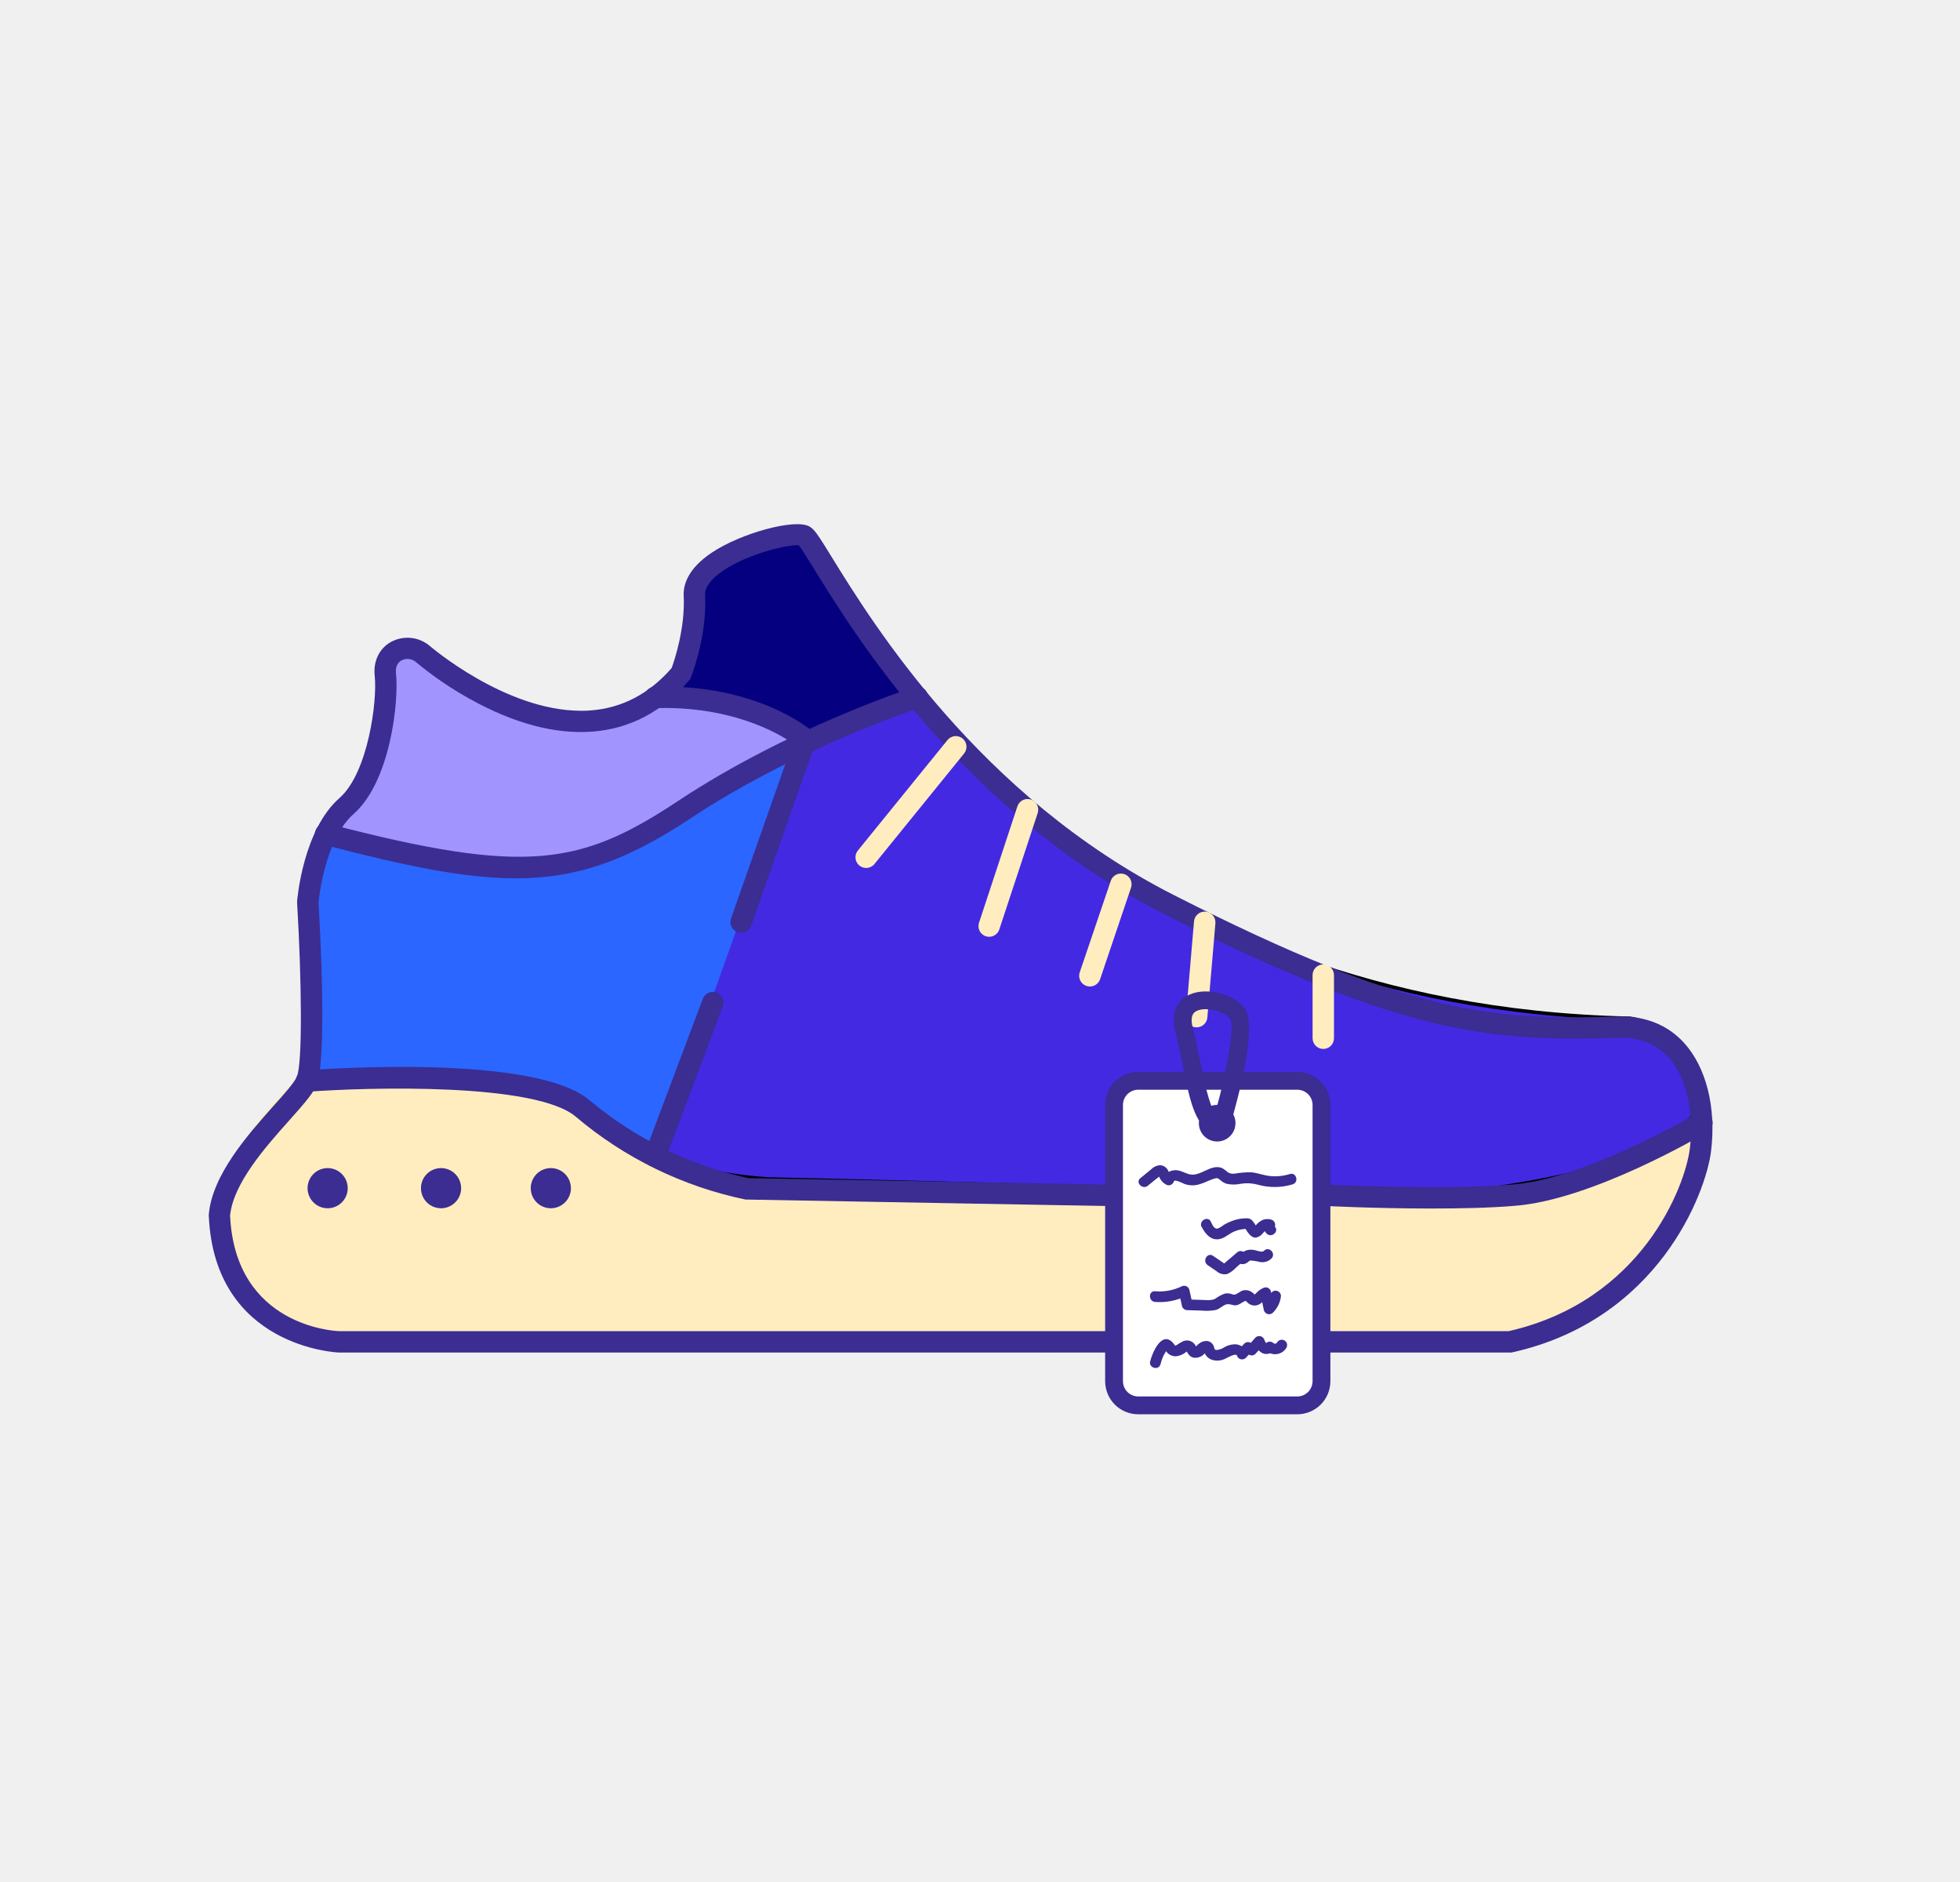
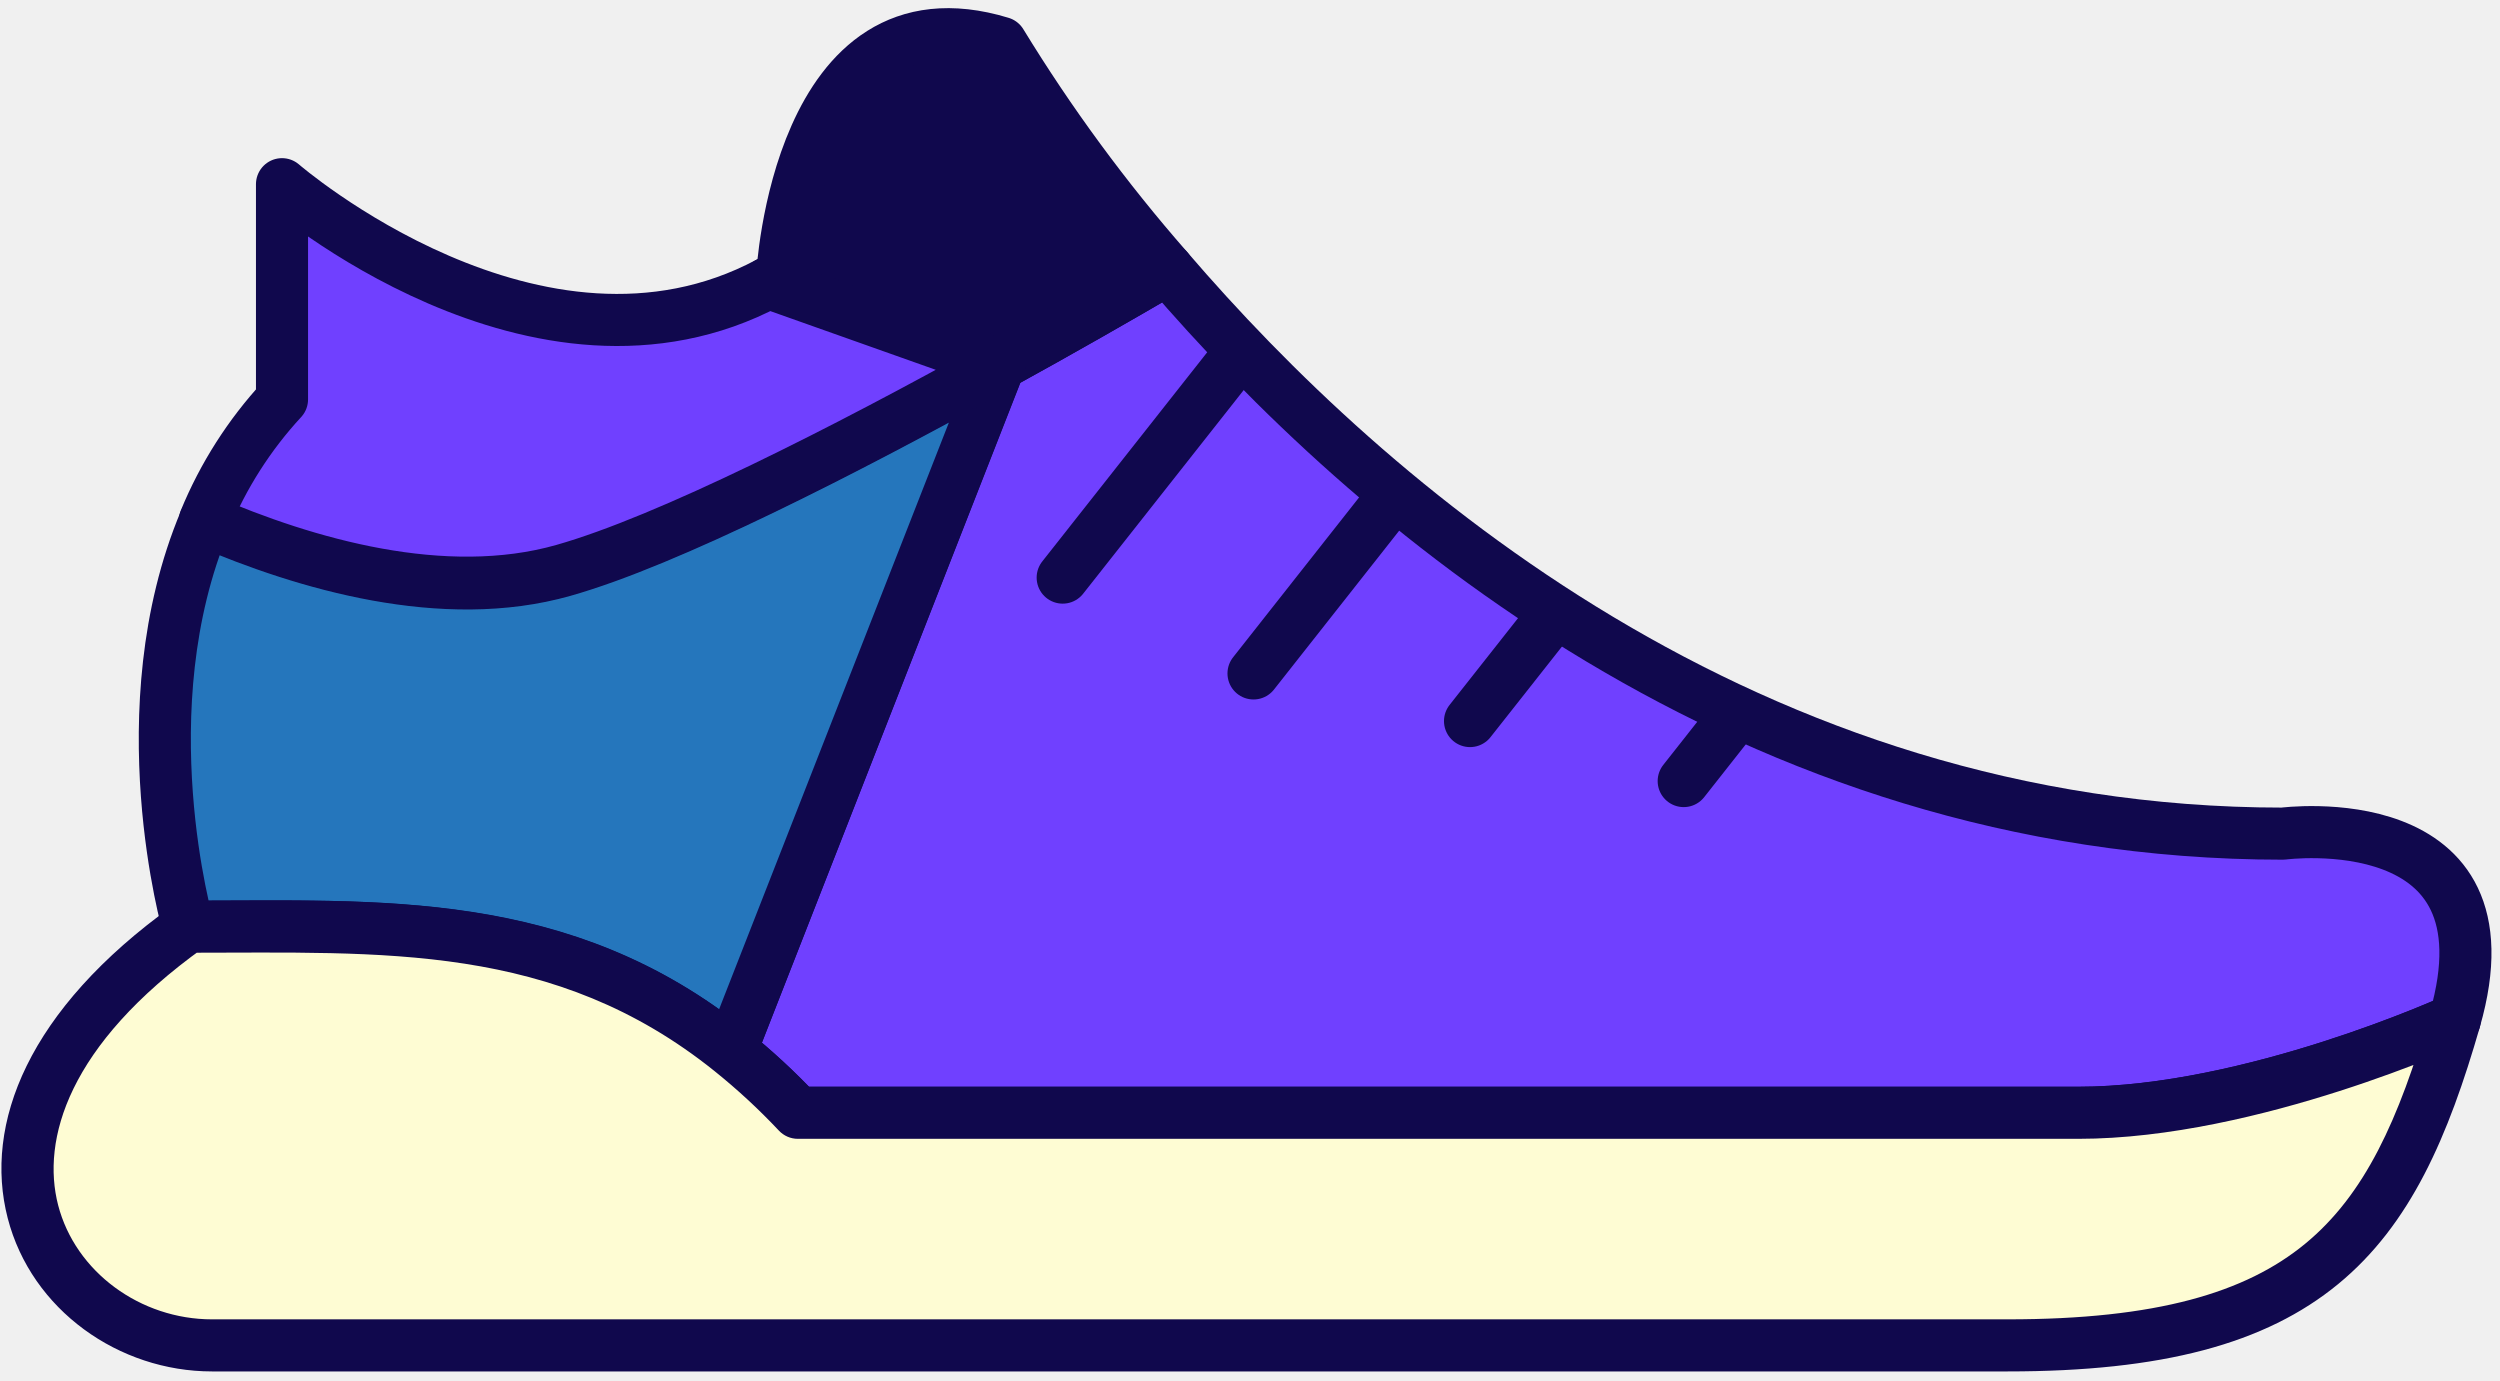
- <svg xmlns="http://www.w3.org/2000/svg" width="125" height="120" viewBox="0 0 125 120" fill="none">
-   <path d="M58.506 43.713C58.506 43.713 72.077 64.22 103.961 64.901C103.961 64.901 107.811 65.614 108.363 70.5C107.429 74.232 95.945 76.699 84.402 76.188C72.859 75.677 49.102 75.154 49.102 75.154C49.102 75.154 43.834 74.94 41.795 73.156L50.863 46.997L57.24 44.247L58.506 43.713Z" fill="#4329E2" />
-   <path d="M87.121 76.389C86.212 76.389 85.303 76.368 84.394 76.327C72.985 75.823 49.333 75.3 49.096 75.293C48.86 75.286 43.762 75.066 41.717 73.268L41.66 73.218L41.685 73.145L50.776 46.939L57.181 44.168L58.544 43.598L58.594 43.677C58.628 43.727 62.067 48.85 69.344 53.991C76.062 58.734 87.526 64.464 103.949 64.814C103.999 64.814 108.015 65.245 108.571 70.166V70.186V70.207C107.715 73.643 97.847 76.389 87.121 76.389ZM41.922 73.148C43.947 74.839 49.047 75.064 49.099 75.066C49.326 75.066 72.99 75.595 84.401 76.1C96.008 76.616 107.403 73.791 108.349 70.17C107.808 65.459 104.101 65.057 103.944 65.041C87.458 64.689 75.956 58.934 69.212 54.17C62.394 49.352 58.928 44.545 58.465 43.88L57.276 44.377L50.947 47.105L41.922 73.148Z" fill="black" />
-   <path d="M51.564 47.237C51.564 47.237 47.637 44.155 41.537 44.412C41.537 44.412 44.555 43.416 44.414 37.264C46.608 33.855 51.314 34.082 51.314 34.082L58.533 44.248L51.564 47.237Z" fill="#04007F" />
-   <path d="M51.537 47.319C51.511 47.32 51.486 47.311 51.467 47.294C51.428 47.265 47.494 44.244 41.514 44.494C41.487 44.496 41.46 44.488 41.438 44.471C41.417 44.453 41.403 44.428 41.399 44.401C41.393 44.374 41.398 44.346 41.412 44.322C41.426 44.298 41.447 44.28 41.474 44.272C41.503 44.272 44.41 43.219 44.274 37.226C44.274 37.204 44.28 37.182 44.292 37.163C46.494 33.733 51.246 33.926 51.294 33.928C51.311 33.93 51.328 33.935 51.343 33.943C51.357 33.951 51.37 33.962 51.38 33.976L58.599 44.144C58.608 44.158 58.614 44.174 58.617 44.19C58.62 44.207 58.619 44.224 58.614 44.24C58.61 44.256 58.601 44.271 58.59 44.284C58.579 44.296 58.564 44.306 58.549 44.312L51.583 47.301C51.569 47.311 51.554 47.317 51.537 47.319ZM42.219 44.251C47.514 44.251 51.083 46.724 51.551 47.076L58.328 44.169L51.226 34.169C50.705 34.169 46.512 34.169 44.501 37.269C44.599 42.001 42.862 43.706 42.001 44.258L42.219 44.251Z" fill="black" />
-   <path d="M30.596 55.132C25.823 55.132 22.071 54.432 21.027 53.345C20.716 53.023 21.046 52.563 21.762 51.634C22.884 50.175 24.764 47.734 24.532 43.679C24.532 43.663 24.419 42.348 24.953 41.766C25.031 41.678 25.128 41.608 25.236 41.562C25.345 41.515 25.462 41.493 25.58 41.498C25.957 41.498 26.432 41.688 26.996 42.063L27.189 42.193C29.291 43.602 32.807 45.957 36.598 45.957C38.29 45.96 39.947 45.475 41.371 44.561C41.876 44.436 42.395 44.374 42.916 44.377C46.368 44.377 50.325 46.764 51.139 47.279C49.973 47.991 42.537 52.507 39.13 53.998C37.507 54.693 34.232 55.132 30.596 55.132Z" fill="#A194FF" />
-   <path d="M25.581 41.635C25.936 41.635 26.39 41.819 26.945 42.183L27.138 42.312C29.249 43.726 32.783 46.094 36.608 46.094C38.313 46.094 39.981 45.607 41.418 44.689C41.908 44.569 42.412 44.511 42.918 44.514C46.156 44.514 49.854 46.642 50.924 47.301C49.365 48.251 42.358 52.489 39.088 53.917C37.486 54.617 34.238 55.053 30.606 55.053C25.938 55.053 22.127 54.349 21.12 53.303C20.874 53.048 21.206 52.592 21.863 51.739C22.999 50.267 24.89 47.805 24.654 43.692C24.624 43.337 24.634 42.328 25.047 41.873C25.116 41.798 25.2 41.739 25.294 41.7C25.387 41.66 25.489 41.642 25.59 41.646L25.581 41.635ZM25.59 41.419C24.227 41.419 24.429 43.721 24.429 43.721C24.795 50.142 19.909 52.378 20.956 53.469C22.134 54.694 26.384 55.287 30.606 55.287C34.029 55.287 37.424 54.896 39.179 54.135C42.911 52.505 51.354 47.317 51.354 47.317C51.354 47.317 46.847 44.298 42.918 44.298C42.381 44.294 41.846 44.359 41.327 44.492C39.921 45.4 38.282 45.881 36.608 45.878C32.745 45.878 29.197 43.428 27.063 42.014C26.433 41.594 25.952 41.428 25.584 41.428L25.59 41.419Z" fill="black" />
-   <path d="M51.363 47L41.797 73.755C39.73 72.323 37.59 70.999 35.386 69.789C31.374 67.551 19.561 68.955 19.561 68.955C19.561 68.955 19.881 61.773 19.727 58.226C19.561 54.389 20.754 53.414 20.754 53.414C20.754 53.414 29.363 56.5 36.863 54.5C44.363 52.5 51.363 47 51.363 47Z" fill="#2A66FF" />
-   <path d="M108.362 71C108.362 71 109.047 82.775 95.925 85.121C83.45 87.35 33.277 85.6 22.618 85.198C20.504 85.137 18.456 84.442 16.741 83.205C13.657 80.932 11.059 76.43 19.177 68.525C19.177 68.525 32.502 67.766 35.002 69.359C37.502 70.953 41.477 75.055 48.72 75.323C55.286 75.564 87.486 75.882 93.457 75.939C94.142 75.947 94.827 75.889 95.502 75.766C98.427 75.228 106.649 74.204 108.362 71Z" fill="#FFEDBF" />
-   <path d="M96.364 86.239H21.612C21.514 86.239 13.682 85.909 13.316 77.525V77.482V77.439C13.537 74.911 15.791 72.368 17.446 70.511C18.128 69.759 18.75 69.048 18.925 68.673C19.307 67.864 19.237 62.391 18.948 57.57V57.523V57.475C18.962 57.288 19.337 52.911 21.651 50.884C23.491 49.264 24.069 44.641 23.898 43.109C23.794 42.166 24.182 41.35 24.939 40.929C25.316 40.726 25.744 40.636 26.172 40.672C26.599 40.708 27.006 40.868 27.344 41.132L27.371 41.154C27.419 41.198 32.21 45.32 37.057 45.32C37.264 45.32 37.469 45.32 37.675 45.298C39.675 45.145 41.412 44.236 42.835 42.595C43.007 42.123 43.707 40.05 43.603 37.991C43.569 37.309 43.85 36.268 45.396 35.236C47.253 33.998 50.601 33.082 51.573 33.545C51.919 33.709 52.151 34.07 53.078 35.575C55.642 39.729 62.448 50.761 74.839 57.059C90.085 64.807 95.305 65.05 103.221 64.818C104.912 64.768 106.357 65.348 107.398 66.491C108.821 68.052 109.464 70.638 109.123 73.407C108.792 76.075 105.753 84.161 96.435 86.232L96.364 86.239ZM14.673 77.511C15.007 84.573 21.357 84.868 21.628 84.877H96.214C104.707 82.952 107.473 75.648 107.771 73.232C107.998 71.395 107.755 68.9 106.394 67.402C105.617 66.55 104.562 66.136 103.262 66.175C95.364 66.402 89.732 66.15 74.223 58.268C61.496 51.798 54.539 40.527 51.921 36.284C51.53 35.652 51.13 35.002 50.946 34.77C50.235 34.702 47.321 35.384 45.762 36.654C45.385 36.959 44.944 37.427 44.969 37.916C45.103 40.55 44.11 43.086 44.06 43.193L44.019 43.298L43.946 43.382C42.262 45.37 40.185 46.468 37.769 46.65C35.391 46.827 32.769 46.127 29.96 44.563C28.731 43.882 27.57 43.087 26.491 42.186C26.366 42.09 26.216 42.032 26.058 42.019C25.901 42.005 25.743 42.038 25.603 42.111C25.332 42.264 25.212 42.552 25.255 42.95C25.444 44.652 24.919 49.816 22.553 51.898C20.764 53.473 20.355 57.1 20.312 57.541C20.421 59.359 20.873 67.736 20.16 69.252C19.901 69.807 19.266 70.518 18.464 71.418C16.946 73.12 14.873 75.445 14.673 77.511Z" fill="#3B2D91" />
-   <path d="M91.252 77.057C87.654 77.057 84.406 76.889 84.358 76.887C84.178 76.878 84.008 76.797 83.887 76.662C83.765 76.528 83.703 76.351 83.712 76.17C83.721 75.989 83.802 75.819 83.936 75.698C84.071 75.577 84.248 75.514 84.429 75.523C84.502 75.523 91.736 75.901 96.497 75.523C101.149 75.157 108.118 71.051 108.188 71.01C108.265 70.962 108.351 70.93 108.44 70.916C108.53 70.902 108.621 70.906 108.709 70.928C108.797 70.95 108.88 70.989 108.952 71.043C109.025 71.097 109.086 71.164 109.132 71.242C109.179 71.32 109.209 71.406 109.221 71.496C109.234 71.586 109.228 71.677 109.205 71.764C109.182 71.852 109.141 71.934 109.086 72.006C109.031 72.078 108.962 72.138 108.883 72.182C108.588 72.36 101.57 76.501 96.611 76.885C94.977 77.023 93.07 77.057 91.252 77.057Z" fill="#3B2D91" />
-   <path d="M78.63 77.043L47.598 76.486H47.548C43.555 75.656 39.833 73.84 36.721 71.204C34.166 69.027 23.493 69.32 19.596 69.613C19.415 69.627 19.236 69.568 19.098 69.45C18.96 69.332 18.875 69.164 18.861 68.984C18.848 68.803 18.906 68.624 19.024 68.486C19.142 68.348 19.31 68.263 19.491 68.249C20.982 68.136 34.161 67.224 37.605 70.161C40.527 72.606 43.999 74.307 47.723 75.118L78.632 75.672C78.813 75.674 78.985 75.748 79.112 75.877C79.239 76.006 79.309 76.18 79.307 76.361C79.305 76.541 79.231 76.714 79.102 76.841C78.973 76.967 78.799 77.037 78.618 77.036L78.63 77.043Z" fill="#3B2D91" />
-   <path d="M41.77 74.412C41.689 74.412 41.608 74.398 41.532 74.369C41.448 74.338 41.37 74.29 41.305 74.229C41.239 74.168 41.186 74.094 41.149 74.013C41.112 73.931 41.091 73.843 41.088 73.753C41.085 73.663 41.1 73.574 41.132 73.49L44.834 63.658C44.903 63.497 45.032 63.368 45.193 63.3C45.355 63.231 45.536 63.227 45.701 63.289C45.865 63.35 45.999 63.473 46.075 63.631C46.151 63.789 46.163 63.971 46.109 64.137L42.409 73.972C42.36 74.101 42.273 74.213 42.159 74.292C42.044 74.371 41.909 74.413 41.77 74.412V74.412Z" fill="#3B2D91" />
-   <path d="M47.265 59.472C47.188 59.472 47.111 59.459 47.038 59.433C46.868 59.373 46.728 59.248 46.651 59.085C46.573 58.922 46.562 58.735 46.622 58.565L50.551 47.39C49.57 46.708 46.592 45.006 41.792 45.151C41.703 45.154 41.614 45.139 41.53 45.107C41.446 45.075 41.37 45.028 41.304 44.966C41.239 44.905 41.187 44.831 41.15 44.749C41.113 44.668 41.093 44.58 41.09 44.49C41.087 44.4 41.102 44.311 41.134 44.227C41.166 44.144 41.214 44.067 41.275 44.002C41.337 43.937 41.41 43.884 41.492 43.847C41.574 43.811 41.662 43.79 41.752 43.788C48.272 43.592 51.67 46.515 51.811 46.631L52.156 46.935L47.908 59.017C47.861 59.15 47.774 59.265 47.659 59.347C47.544 59.428 47.406 59.472 47.265 59.472Z" fill="#3B2D91" />
-   <path d="M32.894 56.003C29.642 56.003 25.849 55.221 20.621 53.851C20.531 53.832 20.446 53.795 20.37 53.742C20.295 53.689 20.231 53.621 20.182 53.542C20.134 53.464 20.102 53.377 20.088 53.285C20.074 53.194 20.079 53.101 20.102 53.012C20.125 52.922 20.166 52.839 20.223 52.766C20.279 52.693 20.35 52.632 20.431 52.587C20.511 52.543 20.6 52.515 20.692 52.505C20.784 52.496 20.877 52.505 20.965 52.532C33.574 55.823 37.049 55.176 43.267 51.055C50.312 46.389 58.226 43.835 58.303 43.81C58.476 43.755 58.663 43.77 58.824 43.853C58.985 43.936 59.106 44.08 59.161 44.252C59.216 44.424 59.201 44.611 59.118 44.772C59.035 44.933 58.892 45.055 58.719 45.11C58.642 45.135 50.899 47.633 44.019 52.194C40.001 54.848 36.844 56.003 32.894 56.003Z" fill="#3B2D91" />
-   <path d="M55.24 55.343C55.112 55.343 54.985 55.306 54.877 55.237C54.767 55.169 54.68 55.071 54.625 54.954C54.569 54.838 54.548 54.708 54.563 54.58C54.579 54.452 54.63 54.331 54.711 54.231L60.427 47.186C60.483 47.116 60.553 47.059 60.632 47.016C60.71 46.973 60.797 46.947 60.886 46.937C60.975 46.928 61.065 46.936 61.151 46.962C61.236 46.987 61.316 47.029 61.386 47.086C61.456 47.142 61.513 47.212 61.556 47.291C61.599 47.369 61.625 47.456 61.635 47.545C61.644 47.634 61.636 47.724 61.61 47.81C61.584 47.895 61.542 47.975 61.486 48.045L55.77 55.09C55.706 55.169 55.625 55.233 55.534 55.276C55.442 55.32 55.342 55.343 55.24 55.343V55.343Z" fill="#FFEDBF" />
-   <path d="M63.082 59.732C63.01 59.732 62.938 59.72 62.869 59.698C62.697 59.641 62.556 59.518 62.475 59.357C62.394 59.195 62.38 59.008 62.437 58.837L64.885 51.414C64.942 51.242 65.064 51.1 65.226 51.019C65.388 50.938 65.575 50.924 65.747 50.981C65.919 51.038 66.061 51.161 66.142 51.323C66.224 51.484 66.237 51.672 66.18 51.843L63.73 59.264C63.685 59.4 63.598 59.519 63.482 59.603C63.366 59.687 63.226 59.732 63.082 59.732Z" fill="#FFEDBF" />
-   <path d="M69.509 62.9C69.399 62.9 69.292 62.874 69.194 62.824C69.097 62.774 69.013 62.702 68.95 62.612C68.887 62.523 68.846 62.42 68.831 62.312C68.816 62.204 68.827 62.093 68.863 61.99L70.841 56.161C70.899 55.99 71.023 55.849 71.185 55.769C71.348 55.689 71.535 55.677 71.706 55.736C71.878 55.794 72.019 55.918 72.098 56.081C72.178 56.243 72.19 56.431 72.131 56.602L70.159 62.438C70.112 62.574 70.025 62.691 69.908 62.774C69.791 62.856 69.652 62.901 69.509 62.9Z" fill="#FFEDBF" />
-   <path d="M76.317 65.504H76.256C76.167 65.496 76.08 65.471 76 65.429C75.921 65.388 75.85 65.331 75.793 65.263C75.735 65.194 75.691 65.115 75.664 65.029C75.638 64.944 75.628 64.854 75.635 64.765L76.149 58.751C76.157 58.662 76.182 58.575 76.223 58.495C76.264 58.415 76.321 58.344 76.39 58.286C76.458 58.228 76.538 58.184 76.624 58.157C76.709 58.13 76.799 58.12 76.889 58.127C76.978 58.135 77.066 58.16 77.145 58.202C77.225 58.243 77.296 58.299 77.354 58.368C77.412 58.437 77.456 58.516 77.483 58.602C77.51 58.688 77.52 58.778 77.513 58.867L76.999 64.881C76.984 65.051 76.906 65.21 76.78 65.325C76.653 65.441 76.488 65.504 76.317 65.504V65.504Z" fill="#FFEDBF" />
-   <path d="M84.393 66.883C84.212 66.883 84.038 66.811 83.911 66.683C83.783 66.555 83.711 66.382 83.711 66.201V62.174C83.711 61.993 83.783 61.82 83.911 61.692C84.038 61.564 84.212 61.492 84.393 61.492C84.574 61.492 84.747 61.564 84.875 61.692C85.003 61.82 85.075 61.993 85.075 62.174V66.201C85.075 66.382 85.003 66.555 84.875 66.683C84.747 66.811 84.574 66.883 84.393 66.883Z" fill="#FFEDBF" />
-   <path d="M35.137 76.911C35.782 76.911 36.305 76.388 36.305 75.742C36.305 75.097 35.782 74.574 35.137 74.574C34.492 74.574 33.969 75.097 33.969 75.742C33.969 76.388 34.492 76.911 35.137 76.911Z" fill="#3B2D91" />
-   <path d="M35.13 77.042C34.876 77.042 34.628 76.967 34.417 76.826C34.206 76.685 34.042 76.485 33.945 76.251C33.848 76.017 33.823 75.759 33.872 75.51C33.922 75.262 34.044 75.033 34.223 74.854C34.402 74.675 34.631 74.553 34.879 74.503C35.128 74.454 35.386 74.479 35.62 74.576C35.854 74.673 36.054 74.837 36.195 75.048C36.336 75.259 36.411 75.507 36.411 75.76C36.411 76.1 36.276 76.426 36.035 76.666C35.795 76.906 35.469 77.042 35.13 77.042V77.042ZM35.13 74.706C34.921 74.706 34.717 74.768 34.544 74.883C34.37 74.999 34.235 75.164 34.155 75.357C34.075 75.549 34.054 75.761 34.095 75.966C34.136 76.171 34.236 76.359 34.384 76.506C34.531 76.653 34.719 76.754 34.924 76.795C35.128 76.835 35.34 76.814 35.533 76.735C35.726 76.655 35.89 76.52 36.006 76.346C36.122 76.173 36.184 75.969 36.184 75.76C36.184 75.481 36.073 75.212 35.875 75.015C35.677 74.817 35.409 74.706 35.13 74.706V74.706Z" fill="#3B2D91" />
-   <path d="M28.133 76.911C28.778 76.911 29.301 76.388 29.301 75.742C29.301 75.097 28.778 74.574 28.133 74.574C27.488 74.574 26.965 75.097 26.965 75.742C26.965 76.388 27.488 76.911 28.133 76.911Z" fill="#3B2D91" />
-   <path d="M28.128 77.042C27.874 77.042 27.626 76.967 27.415 76.826C27.205 76.685 27.04 76.485 26.943 76.251C26.846 76.017 26.821 75.759 26.87 75.51C26.92 75.262 27.042 75.033 27.221 74.854C27.4 74.675 27.629 74.553 27.878 74.503C28.126 74.454 28.384 74.479 28.618 74.576C28.852 74.673 29.052 74.837 29.193 75.048C29.334 75.259 29.409 75.507 29.409 75.76C29.409 76.1 29.273 76.426 29.033 76.666C28.793 76.906 28.467 77.042 28.128 77.042V77.042ZM28.128 74.706C27.919 74.706 27.715 74.768 27.542 74.883C27.368 74.999 27.233 75.164 27.153 75.357C27.073 75.549 27.052 75.761 27.093 75.966C27.134 76.171 27.234 76.359 27.382 76.506C27.529 76.653 27.717 76.754 27.922 76.795C28.126 76.835 28.338 76.814 28.531 76.735C28.724 76.655 28.889 76.52 29.004 76.346C29.12 76.173 29.182 75.969 29.182 75.76C29.182 75.481 29.071 75.212 28.873 75.015C28.675 74.817 28.407 74.706 28.128 74.706V74.706Z" fill="#3B2D91" />
-   <path d="M20.895 76.911C21.54 76.911 22.063 76.388 22.063 75.742C22.063 75.097 21.54 74.574 20.895 74.574C20.25 74.574 19.727 75.097 19.727 75.742C19.727 76.388 20.25 76.911 20.895 76.911Z" fill="#3B2D91" />
-   <path d="M20.897 77.042C20.644 77.043 20.396 76.968 20.185 76.827C19.974 76.687 19.809 76.487 19.712 76.252C19.614 76.018 19.588 75.76 19.638 75.512C19.687 75.263 19.809 75.034 19.988 74.855C20.167 74.675 20.395 74.553 20.644 74.503C20.893 74.454 21.151 74.479 21.385 74.576C21.619 74.673 21.82 74.837 21.961 75.048C22.102 75.259 22.177 75.507 22.177 75.76C22.176 76.1 22.041 76.425 21.802 76.665C21.562 76.905 21.237 77.041 20.897 77.042V77.042ZM20.897 74.706C20.689 74.705 20.485 74.767 20.311 74.882C20.137 74.998 20.002 75.162 19.922 75.355C19.841 75.548 19.82 75.76 19.86 75.965C19.901 76.169 20.001 76.358 20.149 76.505C20.296 76.653 20.484 76.754 20.689 76.794C20.893 76.835 21.105 76.814 21.298 76.735C21.491 76.655 21.656 76.52 21.772 76.346C21.888 76.173 21.95 75.969 21.95 75.76C21.949 75.481 21.838 75.214 21.641 75.016C21.444 74.819 21.177 74.707 20.897 74.706V74.706Z" fill="#3B2D91" />
-   <path d="M82.753 68.931H72.61C71.757 68.931 71.066 69.622 71.066 70.474V88.083C71.066 88.935 71.757 89.626 72.61 89.626H82.753C83.605 89.626 84.296 88.935 84.296 88.083V70.474C84.296 69.622 83.605 68.931 82.753 68.931Z" fill="white" />
-   <path d="M82.735 69.482C82.993 69.482 83.241 69.585 83.424 69.767C83.606 69.949 83.709 70.197 83.71 70.455V88.066C83.709 88.325 83.606 88.572 83.424 88.755C83.241 88.938 82.993 89.041 82.735 89.041H72.592C72.333 89.041 72.086 88.938 71.903 88.755C71.72 88.572 71.617 88.325 71.617 88.066V70.455C71.617 70.197 71.72 69.949 71.903 69.767C72.086 69.585 72.334 69.482 72.592 69.482H82.735ZM82.735 68.346H72.592C72.315 68.345 72.04 68.4 71.784 68.506C71.528 68.612 71.295 68.767 71.099 68.963C70.903 69.159 70.747 69.391 70.641 69.647C70.535 69.903 70.481 70.178 70.481 70.455V88.066C70.481 88.626 70.703 89.163 71.099 89.559C71.495 89.955 72.032 90.177 72.592 90.177H82.735C83.295 90.177 83.832 89.955 84.228 89.559C84.624 89.163 84.846 88.626 84.846 88.066V70.455C84.846 70.178 84.792 69.903 84.686 69.647C84.579 69.391 84.424 69.159 84.228 68.963C84.032 68.767 83.799 68.612 83.543 68.506C83.287 68.4 83.012 68.345 82.735 68.346Z" fill="#3B2D91" />
-   <path d="M77.652 72.174C77.533 72.176 77.416 72.143 77.317 72.078C77.217 72.013 77.139 71.921 77.092 71.811C77.045 71.702 77.031 71.582 77.053 71.465C77.075 71.348 77.131 71.24 77.214 71.155C77.297 71.07 77.403 71.012 77.52 70.987C77.636 70.963 77.757 70.974 77.867 71.018C77.978 71.062 78.072 71.139 78.139 71.237C78.206 71.335 78.242 71.451 78.243 71.57C78.244 71.728 78.183 71.881 78.072 71.994C77.961 72.107 77.81 72.172 77.652 72.174V72.174Z" fill="white" />
-   <path d="M77.634 71.585C77.642 71.585 77.65 71.588 77.655 71.594C77.661 71.599 77.664 71.607 77.664 71.615C77.664 71.619 77.664 71.623 77.662 71.627C77.661 71.631 77.659 71.634 77.656 71.637C77.653 71.64 77.65 71.642 77.646 71.644C77.642 71.646 77.638 71.647 77.634 71.647C77.626 71.647 77.618 71.643 77.612 71.637C77.606 71.631 77.603 71.623 77.603 71.615C77.602 71.611 77.603 71.607 77.605 71.603C77.606 71.599 77.609 71.596 77.612 71.593C77.615 71.59 77.618 71.588 77.622 71.587C77.626 71.585 77.63 71.585 77.634 71.585V71.585ZM77.634 70.449C77.403 70.447 77.176 70.514 76.982 70.642C76.789 70.769 76.638 70.952 76.548 71.165C76.458 71.379 76.434 71.615 76.479 71.842C76.523 72.069 76.635 72.278 76.798 72.442C76.962 72.606 77.171 72.718 77.398 72.763C77.625 72.808 77.861 72.784 78.075 72.695C78.289 72.606 78.471 72.455 78.599 72.262C78.727 72.069 78.795 71.842 78.793 71.61C78.793 71.301 78.67 71.005 78.451 70.787C78.233 70.568 77.936 70.445 77.627 70.444L77.634 70.449Z" fill="#3B2D91" />
-   <path d="M78.221 72.14H77.159L77.182 72.067C76.193 71.706 75.852 70.022 75.434 67.947C75.291 67.24 75.146 66.511 74.968 65.829C74.543 64.192 75.471 63.59 75.889 63.406C76.996 62.922 78.811 63.406 79.421 64.354C80.164 65.506 78.998 69.897 78.464 71.731L78.218 71.661L78.221 72.14ZM76.889 64.347C76.703 64.343 76.518 64.376 76.346 64.447C76.209 64.508 75.843 64.674 76.071 65.543C76.255 66.254 76.405 67.002 76.55 67.722C76.732 68.62 77.136 70.624 77.505 70.956C78.3 68.115 78.737 65.431 78.466 64.97C78.273 64.668 77.53 64.347 76.889 64.347V64.347Z" fill="#3B2D91" />
-   <path d="M73.205 75.602L73.744 75.164C73.771 75.141 74.005 74.971 74.003 74.962H73.93C73.869 74.909 73.862 74.914 73.907 74.973C73.948 75.105 74.017 75.226 74.11 75.329C74.203 75.431 74.317 75.512 74.444 75.566C74.531 75.589 74.624 75.577 74.702 75.532C74.78 75.488 74.838 75.414 74.862 75.327C74.917 75.166 75.462 75.464 75.544 75.493C75.858 75.604 76.2 75.608 76.517 75.505C76.835 75.414 77.123 75.248 77.439 75.152C77.651 75.089 77.687 75.132 77.842 75.259C77.96 75.364 78.099 75.442 78.251 75.487C78.551 75.546 78.861 75.542 79.16 75.475C79.516 75.422 79.879 75.444 80.226 75.539C80.951 75.742 81.719 75.734 82.439 75.516C82.858 75.386 82.68 74.727 82.26 74.859C81.861 74.983 81.442 75.027 81.026 74.989C80.612 74.952 80.223 74.791 79.812 74.748C79.458 74.743 79.104 74.771 78.755 74.83C78.599 74.858 78.437 74.829 78.301 74.748C78.188 74.638 78.06 74.545 77.921 74.471C77.189 74.193 76.539 75.082 75.814 74.864C75.478 74.764 75.207 74.566 74.839 74.623C74.695 74.639 74.559 74.698 74.448 74.79C74.336 74.882 74.253 75.005 74.21 75.143L74.63 74.916C74.63 74.916 74.51 74.646 74.471 74.589C74.423 74.508 74.357 74.44 74.278 74.39C74.199 74.339 74.11 74.308 74.017 74.298C73.907 74.299 73.799 74.322 73.698 74.365C73.598 74.407 73.507 74.47 73.43 74.548C73.203 74.737 72.96 74.93 72.726 75.123C72.385 75.398 72.869 75.877 73.207 75.605L73.205 75.602Z" fill="#3B2D91" />
-   <path d="M76.644 78.237C76.891 78.734 77.326 79.196 77.932 78.959C78.216 78.848 78.444 78.632 78.725 78.516C79.008 78.401 79.311 78.347 79.616 78.355L79.321 78.184C79.507 78.446 79.725 78.941 80.103 78.912C80.286 78.872 80.448 78.766 80.557 78.614C80.65 78.518 80.753 78.373 80.894 78.425L80.689 77.923C80.617 78.041 80.588 78.181 80.608 78.318C80.627 78.455 80.695 78.581 80.798 78.673C81.13 78.957 81.614 78.478 81.28 78.191C81.28 78.191 81.28 78.262 81.28 78.268C81.306 78.223 81.321 78.173 81.325 78.121C81.328 78.069 81.32 78.017 81.3 77.969C81.281 77.921 81.251 77.878 81.212 77.843C81.174 77.808 81.128 77.783 81.078 77.768C80.972 77.733 80.859 77.721 80.748 77.733C80.636 77.744 80.529 77.78 80.432 77.837C80.339 77.889 80.253 77.954 80.178 78.03C80.121 78.082 80.032 78.234 79.951 78.257H80.13L80.091 78.241L80.241 78.33C80.143 78.218 80.055 78.098 79.978 77.971C79.85 77.789 79.751 77.684 79.523 77.68C79.169 77.677 78.818 77.746 78.491 77.882C78.334 77.945 78.181 78.02 78.037 78.109C77.921 78.207 77.79 78.283 77.648 78.337C77.421 78.382 77.298 78.048 77.221 77.893C77.025 77.5 76.439 77.846 76.632 78.239L76.644 78.237Z" fill="#3B2D91" />
-   <path d="M77.013 80.664L77.583 81.051C77.674 81.133 77.783 81.193 77.902 81.225C78.02 81.257 78.145 81.261 78.265 81.235C78.475 81.139 78.664 81.001 78.82 80.83L79.365 80.355L78.794 80.023C78.777 80.084 78.772 80.148 78.781 80.211C78.789 80.273 78.811 80.334 78.844 80.388C78.877 80.442 78.921 80.488 78.973 80.524C79.025 80.56 79.085 80.584 79.147 80.596C79.216 80.609 79.286 80.608 79.355 80.593C79.423 80.577 79.488 80.548 79.544 80.507C79.633 80.448 79.676 80.373 79.772 80.369C79.988 80.392 80.203 80.428 80.415 80.476C80.539 80.49 80.665 80.475 80.784 80.434C80.902 80.392 81.009 80.324 81.097 80.235C81.394 79.914 80.915 79.433 80.613 79.753C80.492 79.882 80.158 79.733 80.006 79.707C79.856 79.676 79.701 79.676 79.551 79.707C79.471 79.729 79.395 79.762 79.324 79.805L79.213 79.894C79.104 79.967 79.167 80.003 79.401 80.003L79.449 80.176V80.201C79.469 80.128 79.464 80.051 79.436 79.981C79.407 79.912 79.357 79.853 79.292 79.814C79.226 79.778 79.151 79.764 79.076 79.774C79.002 79.784 78.933 79.817 78.879 79.869L78.46 80.233C78.328 80.334 78.202 80.443 78.083 80.56C78.058 80.576 78.07 80.582 78.117 80.585L78.042 80.537L77.815 80.382L77.36 80.073C76.997 79.826 76.656 80.417 77.017 80.662L77.013 80.664Z" fill="#3B2D91" />
-   <path d="M81.011 82.623C80.975 82.848 80.864 83.053 80.695 83.205L81.263 83.355L81.05 82.335C81.026 82.248 80.968 82.174 80.89 82.129C80.812 82.084 80.719 82.072 80.632 82.096C80.45 82.165 80.287 82.273 80.154 82.414C80.096 82.472 80.035 82.526 79.97 82.576C80.036 82.526 80.038 82.621 80.011 82.544C79.998 82.507 79.909 82.446 79.877 82.421C79.796 82.353 79.701 82.305 79.598 82.28C79.496 82.255 79.389 82.254 79.286 82.278C79.091 82.328 78.929 82.505 78.741 82.548C78.652 82.567 78.559 82.507 78.472 82.487C78.35 82.459 78.222 82.459 78.1 82.487C77.891 82.564 77.694 82.67 77.516 82.803C77.261 82.942 76.938 82.894 76.661 82.885L75.713 82.855L76.043 83.105L75.85 82.228C75.835 82.178 75.809 82.133 75.774 82.094C75.739 82.056 75.696 82.026 75.648 82.007C75.6 81.987 75.549 81.979 75.497 81.982C75.445 81.985 75.395 82 75.35 82.026C74.827 82.278 74.246 82.385 73.668 82.332C73.229 82.298 73.232 82.98 73.668 83.014C74.368 83.067 75.068 82.929 75.695 82.614L75.193 82.41L75.384 83.287C75.405 83.358 75.448 83.421 75.508 83.466C75.567 83.511 75.639 83.536 75.713 83.537L76.661 83.567C76.953 83.595 77.246 83.581 77.534 83.526C77.786 83.46 77.954 83.257 78.188 83.176C78.422 83.094 78.627 83.271 78.857 83.223C79.086 83.176 79.209 83.028 79.4 82.962C79.488 82.932 79.441 82.948 79.529 83.028C79.608 83.105 79.7 83.166 79.802 83.207C79.899 83.241 80.003 83.251 80.105 83.236C80.206 83.221 80.303 83.181 80.386 83.121C80.527 83.026 80.65 82.812 80.813 82.757L80.393 82.53L80.607 83.551C80.624 83.607 80.655 83.659 80.697 83.7C80.74 83.741 80.792 83.771 80.85 83.786C80.907 83.801 80.967 83.801 81.025 83.786C81.082 83.771 81.134 83.742 81.177 83.701C81.469 83.418 81.652 83.041 81.693 82.637C81.693 82.547 81.657 82.46 81.593 82.396C81.529 82.332 81.442 82.296 81.352 82.296C81.262 82.296 81.175 82.332 81.111 82.396C81.047 82.46 81.011 82.547 81.011 82.637V82.623Z" fill="#3B2D91" />
-   <path d="M74.015 86.984C74.061 86.783 74.13 86.589 74.22 86.404C74.275 86.319 74.325 86.231 74.37 86.141C74.451 86.07 74.447 86.038 74.356 86.05C74.272 86.025 74.263 86.038 74.326 86.088C74.392 86.211 74.49 86.313 74.611 86.382C74.732 86.451 74.869 86.485 75.008 86.479C75.262 86.448 75.5 86.34 75.69 86.17C75.717 86.141 75.779 86.154 75.706 86.136C75.633 86.118 75.722 86.24 75.747 86.277C75.82 86.413 75.943 86.515 76.09 86.563C76.243 86.591 76.402 86.573 76.544 86.51C76.687 86.448 76.808 86.344 76.892 86.213C76.963 86.186 76.954 86.17 76.87 86.165C76.792 86.122 76.774 86.143 76.817 86.227C76.833 86.297 76.864 86.363 76.908 86.42C76.996 86.544 77.119 86.639 77.261 86.693C77.406 86.743 77.559 86.763 77.713 86.752C77.866 86.741 78.015 86.699 78.151 86.629C78.249 86.586 78.815 86.254 78.886 86.431C78.902 86.488 78.933 86.54 78.976 86.581C79.018 86.622 79.07 86.652 79.127 86.667C79.184 86.682 79.245 86.682 79.302 86.667C79.359 86.652 79.411 86.623 79.454 86.581L79.842 86.156L79.429 86.209L79.656 86.379C79.722 86.416 79.797 86.431 79.872 86.421C79.947 86.412 80.016 86.377 80.07 86.325L80.558 85.768L79.988 85.618C80.064 85.895 80.247 86.13 80.497 86.272C80.619 86.33 80.757 86.347 80.889 86.321C81.022 86.295 81.142 86.227 81.233 86.127H80.751C80.844 86.211 80.953 86.273 81.072 86.31C81.191 86.347 81.317 86.356 81.441 86.338C81.564 86.32 81.682 86.275 81.785 86.206C81.889 86.136 81.976 86.045 82.04 85.938C82.086 85.86 82.099 85.767 82.076 85.68C82.053 85.592 81.997 85.517 81.919 85.471C81.841 85.425 81.748 85.412 81.66 85.435C81.572 85.458 81.497 85.515 81.451 85.593C81.442 85.613 81.427 85.63 81.41 85.644C81.392 85.658 81.372 85.668 81.35 85.673C81.329 85.678 81.306 85.678 81.284 85.673C81.262 85.668 81.242 85.659 81.224 85.645C81.16 85.582 81.073 85.547 80.983 85.547C80.893 85.547 80.807 85.582 80.742 85.645C80.758 85.627 80.776 85.67 80.722 85.604C80.686 85.552 80.658 85.496 80.638 85.436C80.621 85.379 80.59 85.328 80.547 85.287C80.504 85.245 80.452 85.216 80.395 85.201C80.338 85.186 80.277 85.186 80.22 85.201C80.163 85.216 80.11 85.245 80.067 85.286L79.579 85.843L79.99 85.79L79.763 85.62C79.698 85.582 79.622 85.567 79.547 85.577C79.472 85.587 79.402 85.621 79.349 85.675L78.961 86.1L79.531 86.25C79.468 86.084 79.354 85.942 79.204 85.846C79.055 85.75 78.879 85.704 78.701 85.716C78.496 85.73 78.297 85.787 78.115 85.884C77.963 85.99 77.786 86.057 77.602 86.079C77.401 86.066 77.472 85.97 77.395 85.806C77.357 85.722 77.297 85.649 77.222 85.596C77.146 85.543 77.057 85.511 76.965 85.504C76.788 85.498 76.614 85.556 76.477 85.668C76.409 85.712 76.349 85.766 76.299 85.829C76.214 85.878 76.214 85.903 76.299 85.904L76.24 85.784C76.16 85.642 76.028 85.538 75.872 85.493C75.716 85.448 75.549 85.466 75.406 85.543C75.277 85.61 75.153 85.686 75.036 85.77C74.988 85.8 74.917 85.795 74.972 85.818C74.931 85.802 74.87 85.697 74.845 85.665C74.111 84.784 73.497 86.225 73.352 86.802C73.245 87.227 73.901 87.409 74.008 86.984H74.015Z" fill="#3B2D91" />
+ <svg xmlns="http://www.w3.org/2000/svg" width="96" height="53" viewBox="0 0 96 53" fill="none">
+   <path d="M38.369 14.01L28.062 40.349C28.976 41.082 29.836 41.878 30.638 42.731H79.805C86.462 42.731 94.266 39.158 94.266 39.158C96.667 30.821 87.663 32.012 87.663 32.012C67.092 32.012 52.541 19.316 44.834 10.336C42.943 11.438 40.722 12.718 38.369 14.004V14.01Z" fill="#7040FF" stroke="#10084D" stroke-width="2" stroke-linecap="round" stroke-linejoin="round" />
+   <path d="M30.038 10.574C29.864 10.681 29.684 10.771 29.51 10.86L38.37 14.004C40.723 12.706 42.944 11.438 44.835 10.336C42.459 7.624 40.32 4.715 38.442 1.642C30.638 -0.74 30.038 10.574 30.038 10.574Z" fill="#10084D" stroke="#10084D" stroke-width="2" stroke-linecap="round" stroke-linejoin="round" />
+   <path d="M28.063 40.349L38.37 14.034C32.409 17.327 25.65 20.781 21.634 21.918C17.042 23.222 11.736 21.674 7.87 20.007C4.827 27.248 7.228 35.585 7.228 35.585C14.641 35.585 21.586 35.126 28.063 40.349Z" fill="#2576BC" stroke="#10084D" stroke-width="2" stroke-linecap="round" stroke-linejoin="round" />
+   <path d="M21.633 21.889C25.649 20.751 32.438 17.297 38.369 14.004L29.509 10.86C20.637 15.582 10.829 7.073 10.829 7.073V15.338C9.573 16.698 8.571 18.269 7.869 19.977C11.735 21.644 17.041 23.193 21.633 21.889Z" fill="#7040FF" stroke="#10084D" stroke-width="2" stroke-linecap="round" stroke-linejoin="round" />
+   <path d="M79.806 42.731H30.638C29.837 41.878 28.976 41.082 28.063 40.349C21.586 35.15 14.641 35.585 7.228 35.585C-3.577 43.326 1.826 51.663 8.14 51.663H77.099C88.744 51.663 91.865 47.495 94.266 39.158C94.266 39.158 86.463 42.731 79.806 42.731Z" fill="#FEFCD3" />
+   <path d="M30.638 42.731L29.91 43.416C30.099 43.617 30.362 43.731 30.638 43.731V42.731ZM28.063 40.349L28.689 39.569L28.689 39.569L28.063 40.349ZM7.228 35.585V34.585C7.019 34.585 6.815 34.65 6.646 34.772L7.228 35.585ZM94.266 39.158L95.227 39.435C95.335 39.059 95.215 38.655 94.919 38.4C94.623 38.145 94.205 38.086 93.85 38.249L94.266 39.158ZM79.806 41.731H30.638V43.731H79.806V41.731ZM31.367 42.046C30.534 41.159 29.639 40.332 28.689 39.569L27.437 41.129C28.314 41.833 29.14 42.597 29.91 43.416L31.367 42.046ZM28.689 39.569C21.886 34.109 14.543 34.585 7.228 34.585V36.585C14.739 36.585 21.286 36.192 27.437 41.129L28.689 39.569ZM6.646 34.772C1.058 38.775 -0.636 43.172 0.296 46.777C1.21 50.309 4.568 52.663 8.14 52.663V50.663C5.397 50.663 2.898 48.848 2.232 46.277C1.586 43.779 2.593 40.136 7.81 36.398L6.646 34.772ZM8.14 52.663H77.099V50.663H8.14V52.663ZM77.099 52.663C83.018 52.663 86.987 51.608 89.784 49.309C92.569 47.021 94.017 43.638 95.227 39.435L93.305 38.881C92.115 43.015 90.802 45.884 88.514 47.764C86.239 49.634 82.825 50.663 77.099 50.663V52.663ZM94.266 39.158C93.85 38.249 93.85 38.248 93.85 38.248C93.85 38.248 93.85 38.248 93.85 38.248C93.85 38.248 93.85 38.249 93.85 38.249C93.849 38.249 93.848 38.249 93.847 38.25C93.844 38.252 93.839 38.254 93.832 38.257C93.819 38.263 93.798 38.272 93.77 38.284C93.715 38.309 93.631 38.346 93.522 38.393C93.303 38.488 92.98 38.624 92.571 38.788C91.752 39.116 90.592 39.554 89.227 39.992C86.48 40.874 82.981 41.731 79.806 41.731V43.731C83.288 43.731 87.019 42.801 89.838 41.896C91.257 41.441 92.463 40.986 93.315 40.644C93.742 40.473 94.081 40.33 94.314 40.23C94.431 40.179 94.522 40.139 94.584 40.111C94.615 40.098 94.639 40.087 94.655 40.079C94.664 40.076 94.67 40.073 94.675 40.071C94.677 40.07 94.679 40.069 94.68 40.068C94.681 40.068 94.681 40.068 94.682 40.068C94.682 40.067 94.682 40.067 94.682 40.067C94.683 40.067 94.683 40.067 94.266 39.158Z" fill="#10084D" />
+   <path d="M47.404 13.814L40.807 22.18" stroke="#10084D" stroke-width="2" stroke-linecap="round" stroke-linejoin="round" />
+   <path d="M53.405 19.173L48.135 25.86" stroke="#10084D" stroke-width="2" stroke-linecap="round" stroke-linejoin="round" />
+   <path d="M59.408 23.937L56.449 27.689" stroke="#10084D" stroke-width="2" stroke-linecap="round" stroke-linejoin="round" />
+   <path d="M66.611 27.51L64.654 29.993" stroke="#10084D" stroke-width="2" stroke-linecap="round" stroke-linejoin="round" />
</svg>
